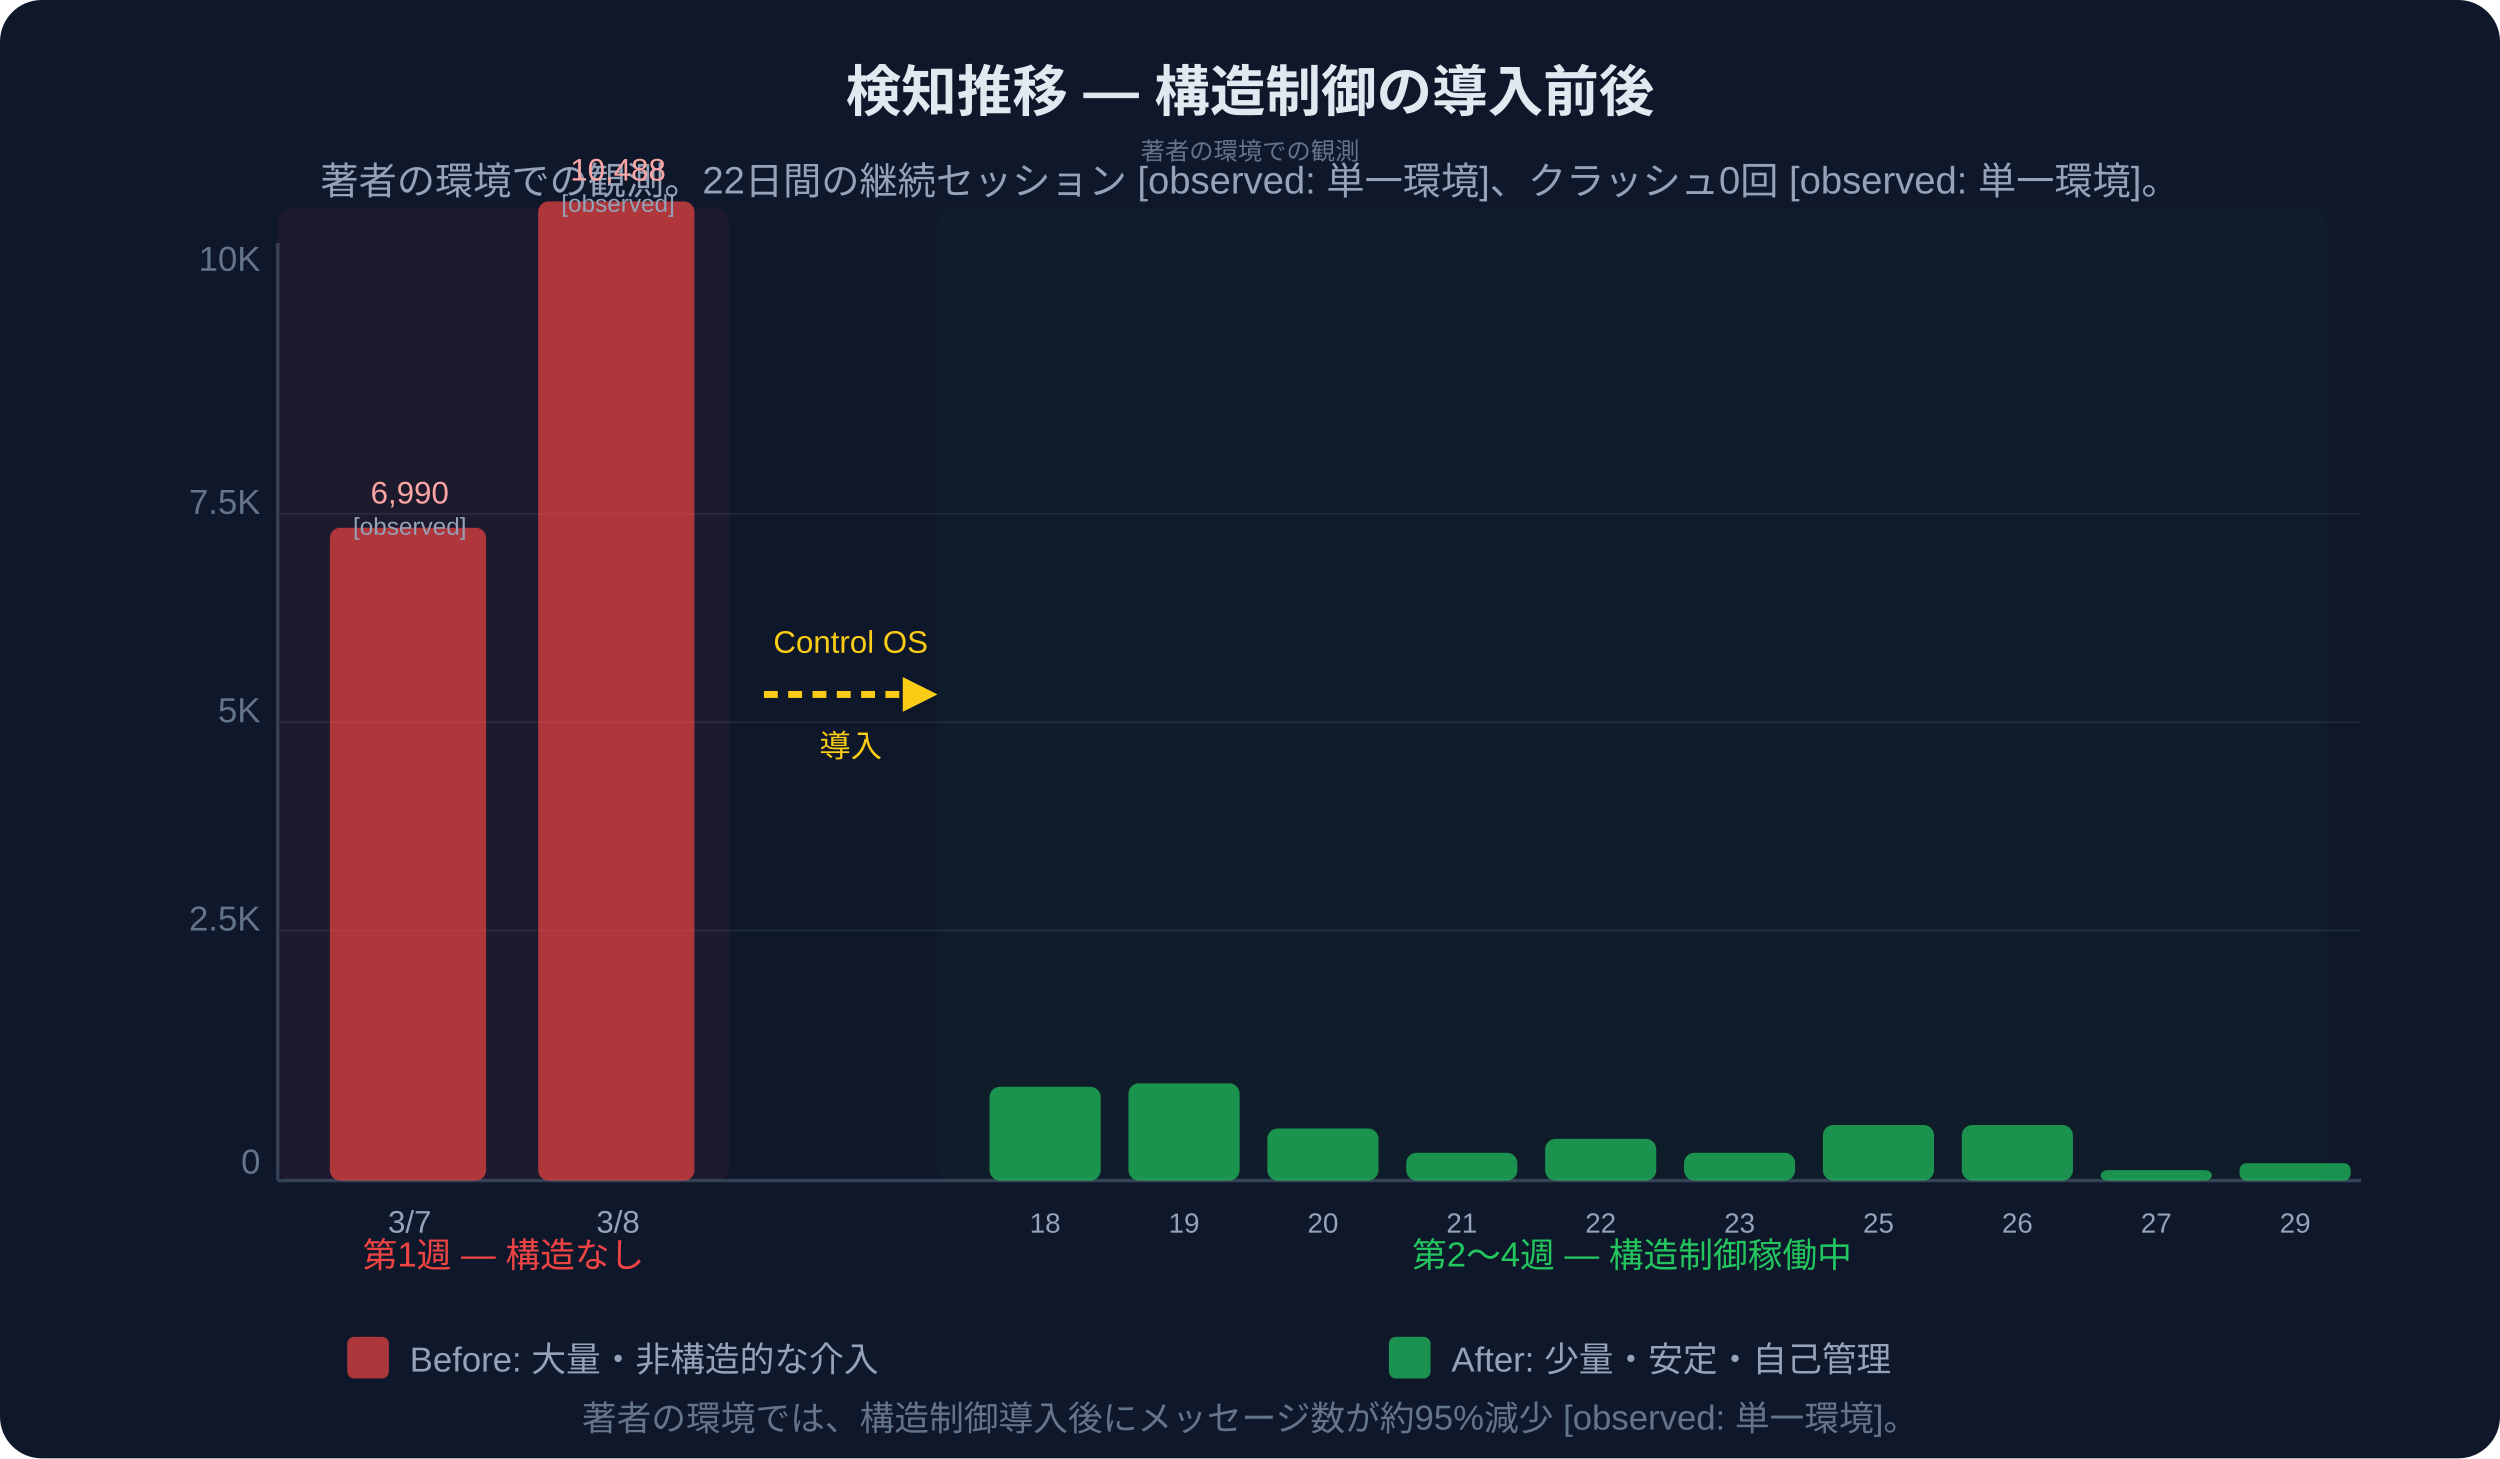
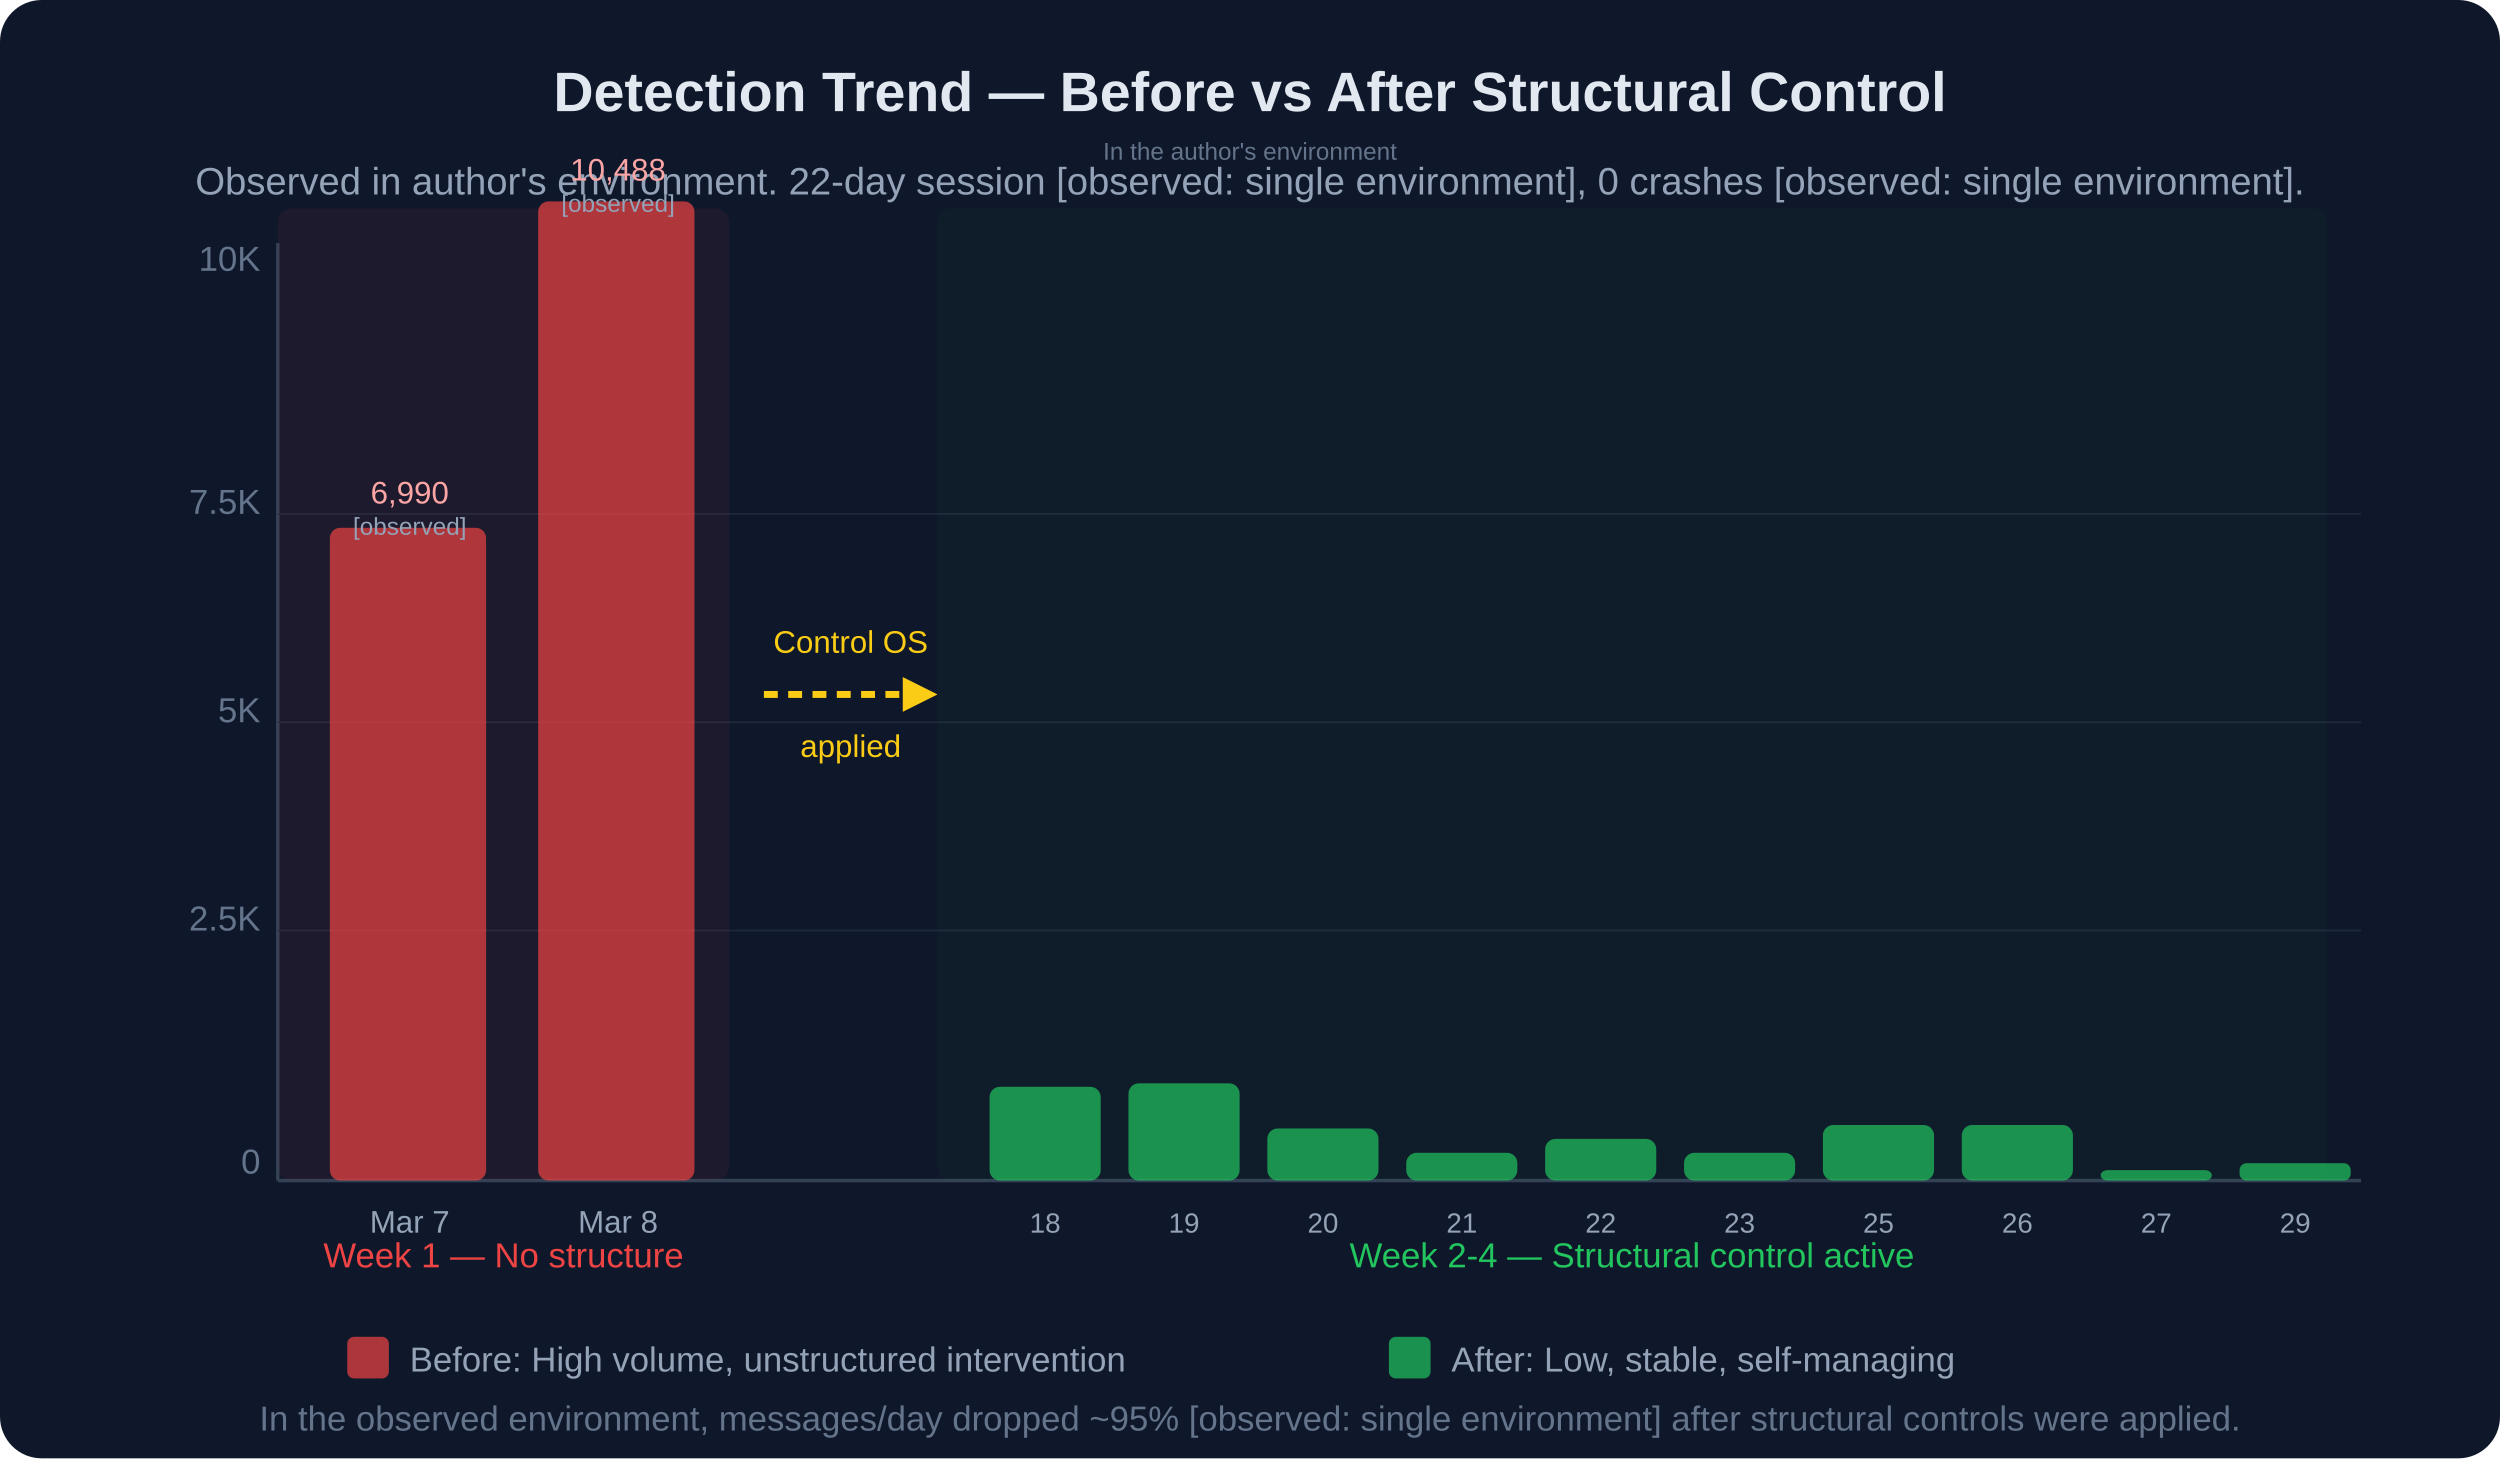
<svg xmlns="http://www.w3.org/2000/svg" viewBox="0 0 720 420" font-family="Segoe UI, Arial, sans-serif">
  <defs>
    <linearGradient id="before-grad" x1="0" y1="0" x2="0" y2="1">
      <stop offset="0%" stop-color="#ef4444" stop-opacity="0.3" />
      <stop offset="100%" stop-color="#ef4444" stop-opacity="0.05" />
    </linearGradient>
    <linearGradient id="after-grad" x1="0" y1="0" x2="0" y2="1">
      <stop offset="0%" stop-color="#22c55e" stop-opacity="0.3" />
      <stop offset="100%" stop-color="#22c55e" stop-opacity="0.05" />
    </linearGradient>
  </defs>
  <rect width="720" height="420" fill="#0f172a" rx="12" />
-   <text x="360" y="32" text-anchor="middle" fill="#e2e8f0" font-size="16" font-weight="600">検知推移 — 構造制御の導入前後</text>
-   <text x="360" y="46" text-anchor="middle" fill="#64748b" font-size="7">著者の環境での観測</text>
-   <text x="360" y="56" text-anchor="middle" fill="#94a3b8" font-size="11">著者の環境での観測。22日間の継続セッション [observed: 単一環境]、クラッシュ0回 [observed: 単一環境]。</text>
+   <text x="360" y="32" text-anchor="middle" fill="#e2e8f0" font-size="16" font-weight="600">Detection Trend — Before vs After Structural Control</text>
+   <text x="360" y="46" text-anchor="middle" fill="#64748b" font-size="7">In the author's environment</text>
+   <text x="360" y="56" text-anchor="middle" fill="#94a3b8" font-size="11">Observed in author's environment. 22-day session [observed: single environment], 0 crashes [observed: single environment].</text>
  <line x1="80" y1="70" x2="80" y2="340" stroke="#334155" stroke-width="1" />
  <text x="75" y="78" text-anchor="end" fill="#64748b" font-size="10">10K</text>
  <text x="75" y="148" text-anchor="end" fill="#64748b" font-size="10">7.5K</text>
  <text x="75" y="208" text-anchor="end" fill="#64748b" font-size="10">5K</text>
  <text x="75" y="268" text-anchor="end" fill="#64748b" font-size="10">2.5K</text>
  <text x="75" y="338" text-anchor="end" fill="#64748b" font-size="10">0</text>
  <line x1="80" y1="148" x2="680" y2="148" stroke="#1e293b" stroke-width="0.5" />
  <line x1="80" y1="208" x2="680" y2="208" stroke="#1e293b" stroke-width="0.5" />
  <line x1="80" y1="268" x2="680" y2="268" stroke="#1e293b" stroke-width="0.5" />
  <line x1="80" y1="340" x2="680" y2="340" stroke="#334155" stroke-width="1" />
  <rect x="80" y="60" width="130" height="280" fill="#ef4444" fill-opacity="0.06" rx="4" />
-   <text x="145" y="365" text-anchor="middle" fill="#ef4444" font-size="10" font-weight="500">第1週 — 構造なし</text>
+   <text x="145" y="365" text-anchor="middle" fill="#ef4444" font-size="10" font-weight="500">Week 1 — No structure</text>
  <rect x="95" y="152" width="45" height="188" fill="#ef4444" fill-opacity="0.7" rx="3" />
  <text x="118" y="145" text-anchor="middle" fill="#fca5a5" font-size="9">6,990</text>
  <text x="118" y="154" text-anchor="middle" fill="#94a3b8" font-size="7">[observed]</text>
-   <text x="118" y="355" text-anchor="middle" fill="#94a3b8" font-size="9">3/7</text>
+   <text x="118" y="355" text-anchor="middle" fill="#94a3b8" font-size="9">Mar 7</text>
  <rect x="155" y="58" width="45" height="282" fill="#ef4444" fill-opacity="0.7" rx="3" />
  <text x="178" y="52" text-anchor="middle" fill="#fca5a5" font-size="9">10,488</text>
  <text x="178" y="61" text-anchor="middle" fill="#94a3b8" font-size="7">[observed]</text>
-   <text x="178" y="355" text-anchor="middle" fill="#94a3b8" font-size="9">3/8</text>
+   <text x="178" y="355" text-anchor="middle" fill="#94a3b8" font-size="9">Mar 8</text>
  <path d="M220 200 L260 200" stroke="#facc15" stroke-width="2" stroke-dasharray="4,3" />
  <polygon points="260,195 270,200 260,205" fill="#facc15" />
  <text x="245" y="188" text-anchor="middle" fill="#facc15" font-size="9">Control OS</text>
-   <text x="245" y="218" text-anchor="middle" fill="#facc15" font-size="9">導入</text>
+   <text x="245" y="218" text-anchor="middle" fill="#facc15" font-size="9">applied</text>
  <rect x="270" y="60" width="400" height="280" fill="#22c55e" fill-opacity="0.04" rx="4" />
-   <text x="470" y="365" text-anchor="middle" fill="#22c55e" font-size="10" font-weight="500">第2〜4週 — 構造制御稼働中</text>
+   <text x="470" y="365" text-anchor="middle" fill="#22c55e" font-size="10" font-weight="500">Week 2-4 — Structural control active</text>
  <rect x="285" y="313" width="32" height="27" fill="#22c55e" fill-opacity="0.7" rx="3" />
  <text x="301" y="355" text-anchor="middle" fill="#94a3b8" font-size="8">18</text>
  <rect x="325" y="312" width="32" height="28" fill="#22c55e" fill-opacity="0.7" rx="3" />
  <text x="341" y="355" text-anchor="middle" fill="#94a3b8" font-size="8">19</text>
  <rect x="365" y="325" width="32" height="15" fill="#22c55e" fill-opacity="0.7" rx="3" />
  <text x="381" y="355" text-anchor="middle" fill="#94a3b8" font-size="8">20</text>
  <rect x="405" y="332" width="32" height="8" fill="#22c55e" fill-opacity="0.7" rx="3" />
  <text x="421" y="355" text-anchor="middle" fill="#94a3b8" font-size="8">21</text>
  <rect x="445" y="328" width="32" height="12" fill="#22c55e" fill-opacity="0.7" rx="3" />
  <text x="461" y="355" text-anchor="middle" fill="#94a3b8" font-size="8">22</text>
  <rect x="485" y="332" width="32" height="8" fill="#22c55e" fill-opacity="0.7" rx="3" />
  <text x="501" y="355" text-anchor="middle" fill="#94a3b8" font-size="8">23</text>
  <rect x="525" y="324" width="32" height="16" fill="#22c55e" fill-opacity="0.7" rx="3" />
  <text x="541" y="355" text-anchor="middle" fill="#94a3b8" font-size="8">25</text>
  <rect x="565" y="324" width="32" height="16" fill="#22c55e" fill-opacity="0.7" rx="3" />
  <text x="581" y="355" text-anchor="middle" fill="#94a3b8" font-size="8">26</text>
  <rect x="605" y="337" width="32" height="3" fill="#22c55e" fill-opacity="0.7" rx="2" />
  <text x="621" y="355" text-anchor="middle" fill="#94a3b8" font-size="8">27</text>
  <rect x="645" y="335" width="32" height="5" fill="#22c55e" fill-opacity="0.7" rx="2" />
  <text x="661" y="355" text-anchor="middle" fill="#94a3b8" font-size="8">29</text>
  <rect x="100" y="385" width="12" height="12" fill="#ef4444" fill-opacity="0.7" rx="2" />
-   <text x="118" y="395" fill="#94a3b8" font-size="10">Before: 大量・非構造的な介入</text>
+   <text x="118" y="395" fill="#94a3b8" font-size="10">Before: High volume, unstructured intervention</text>
  <rect x="400" y="385" width="12" height="12" fill="#22c55e" fill-opacity="0.7" rx="2" />
-   <text x="418" y="395" fill="#94a3b8" font-size="10">After: 少量・安定・自己管理</text>
-   <text x="360" y="412" text-anchor="middle" fill="#64748b" font-size="10">著者の環境では、構造制御導入後にメッセージ数が約95%減少 [observed: 単一環境]。</text>
+   <text x="418" y="395" fill="#94a3b8" font-size="10">After: Low, stable, self-managing</text>
+   <text x="360" y="412" text-anchor="middle" fill="#64748b" font-size="10">In the observed environment, messages/day dropped ~95% [observed: single environment] after structural controls were applied.</text>
</svg>
